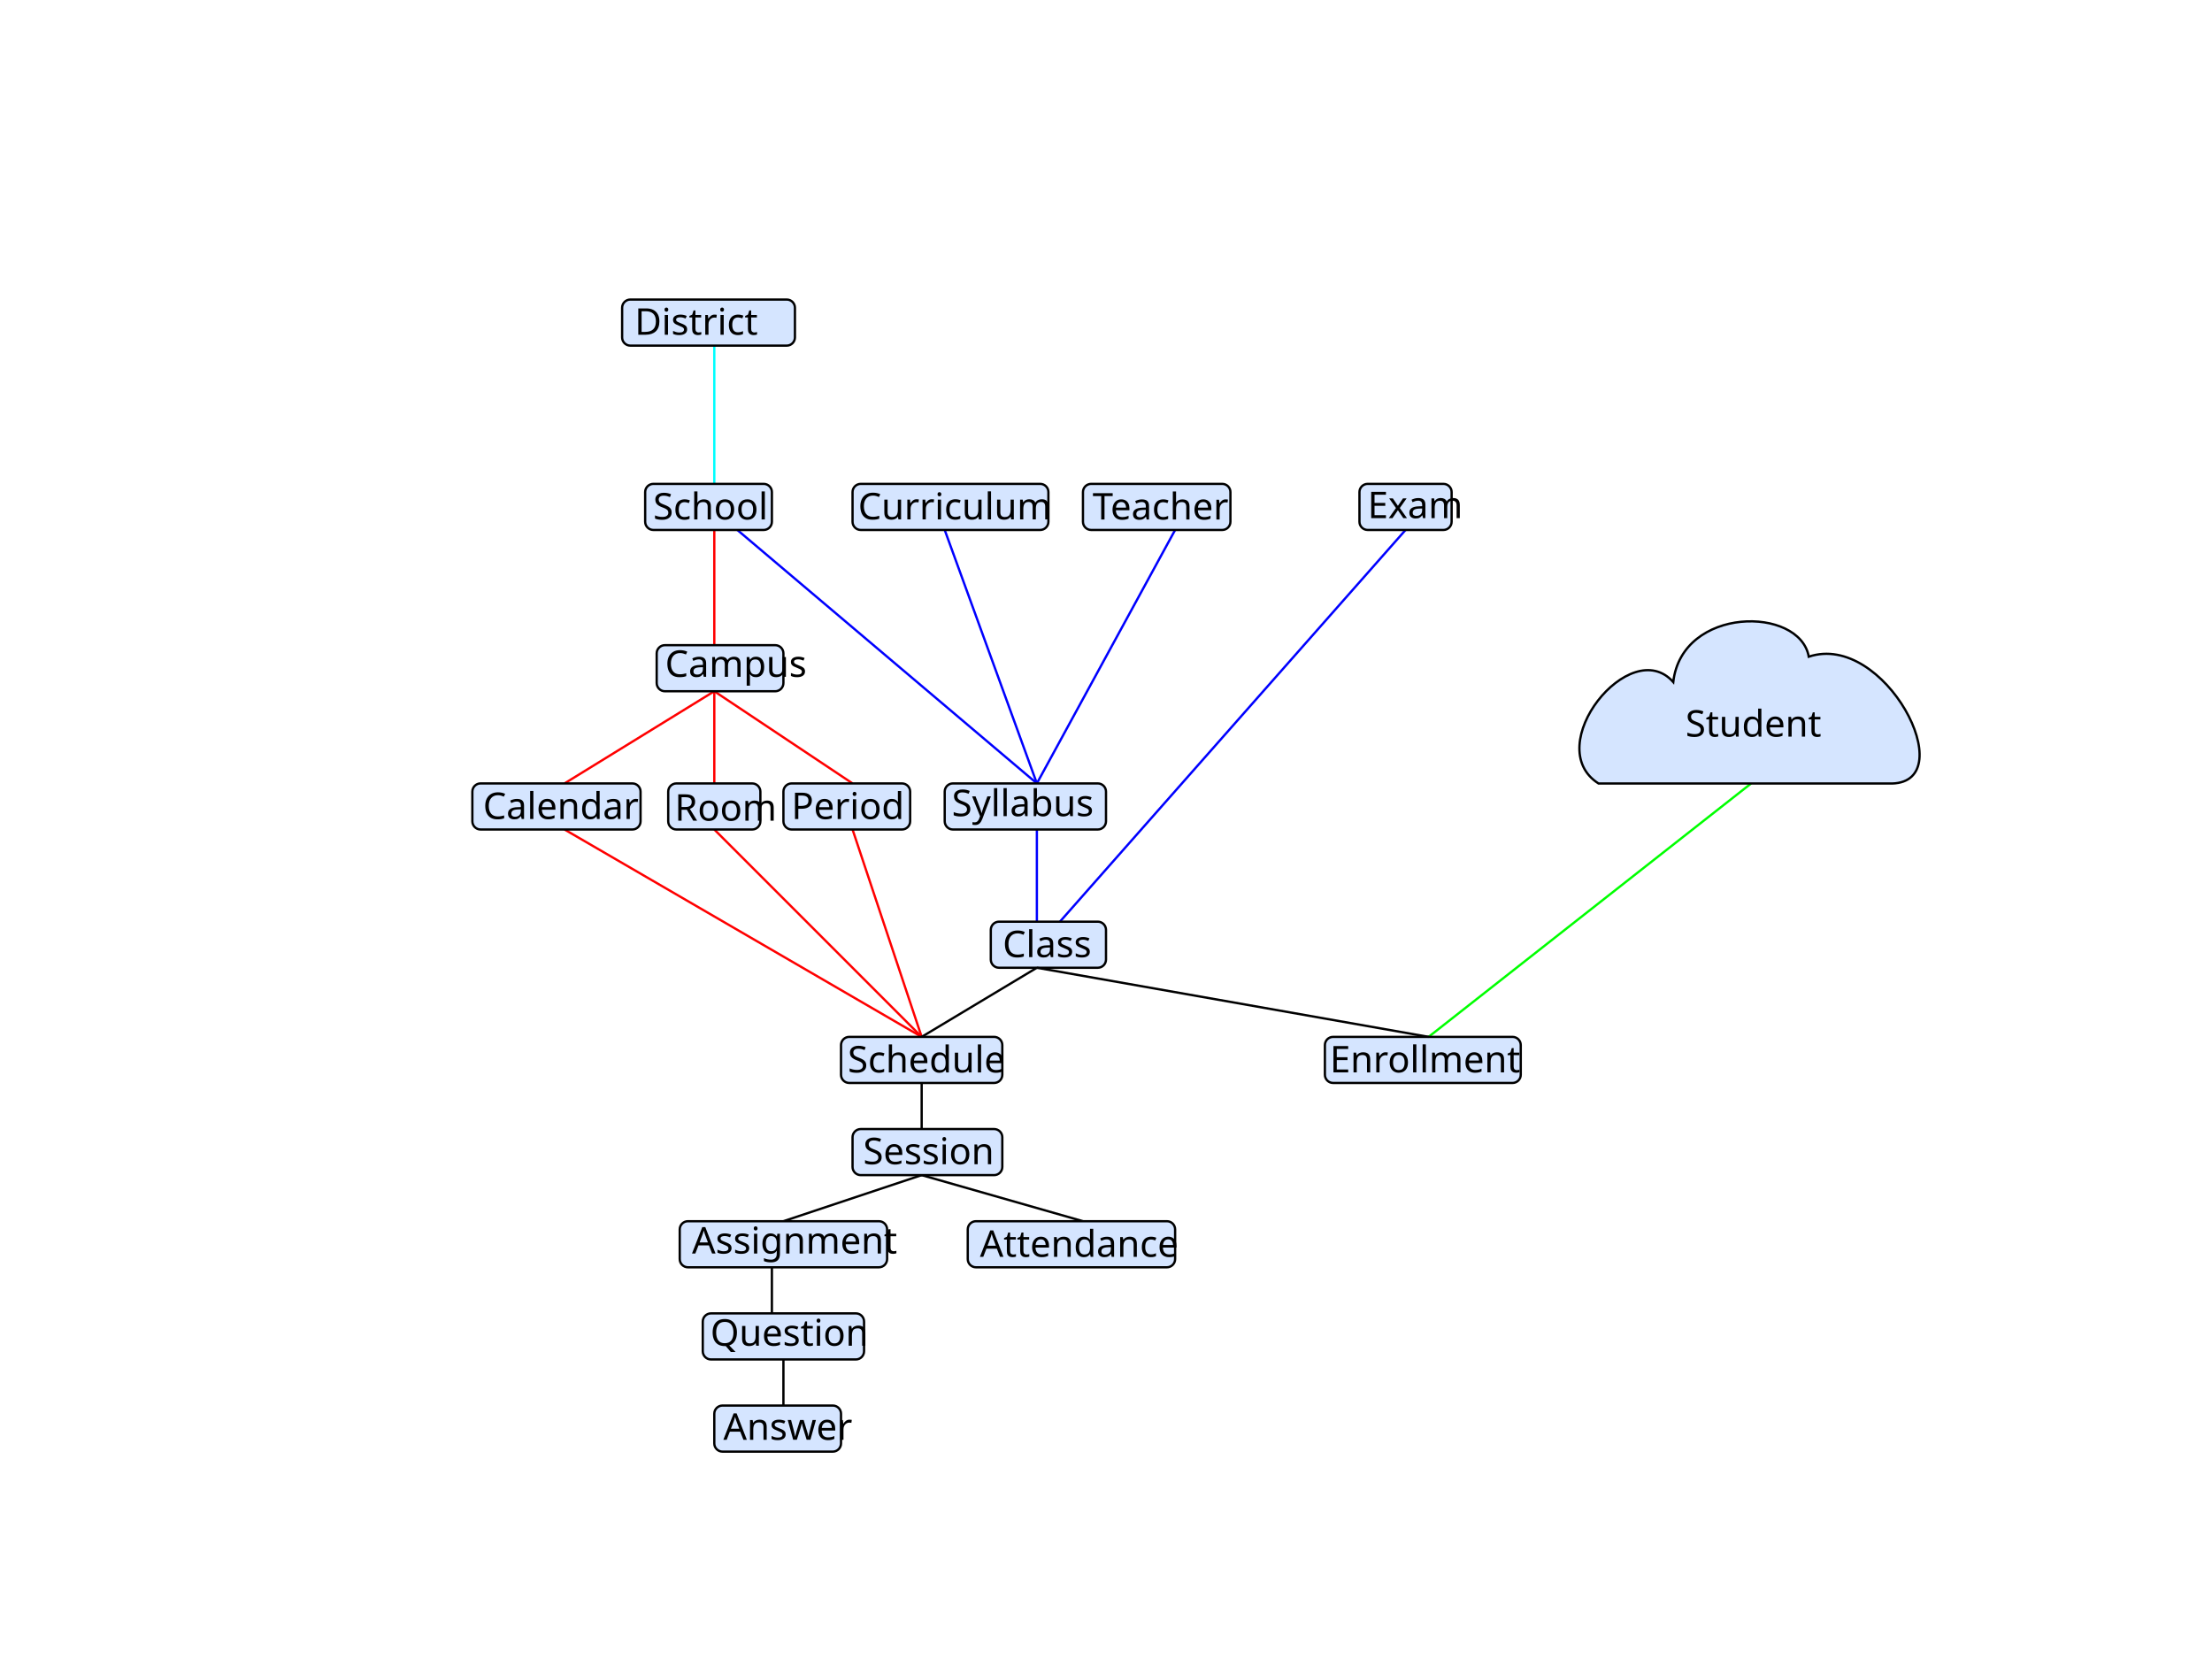
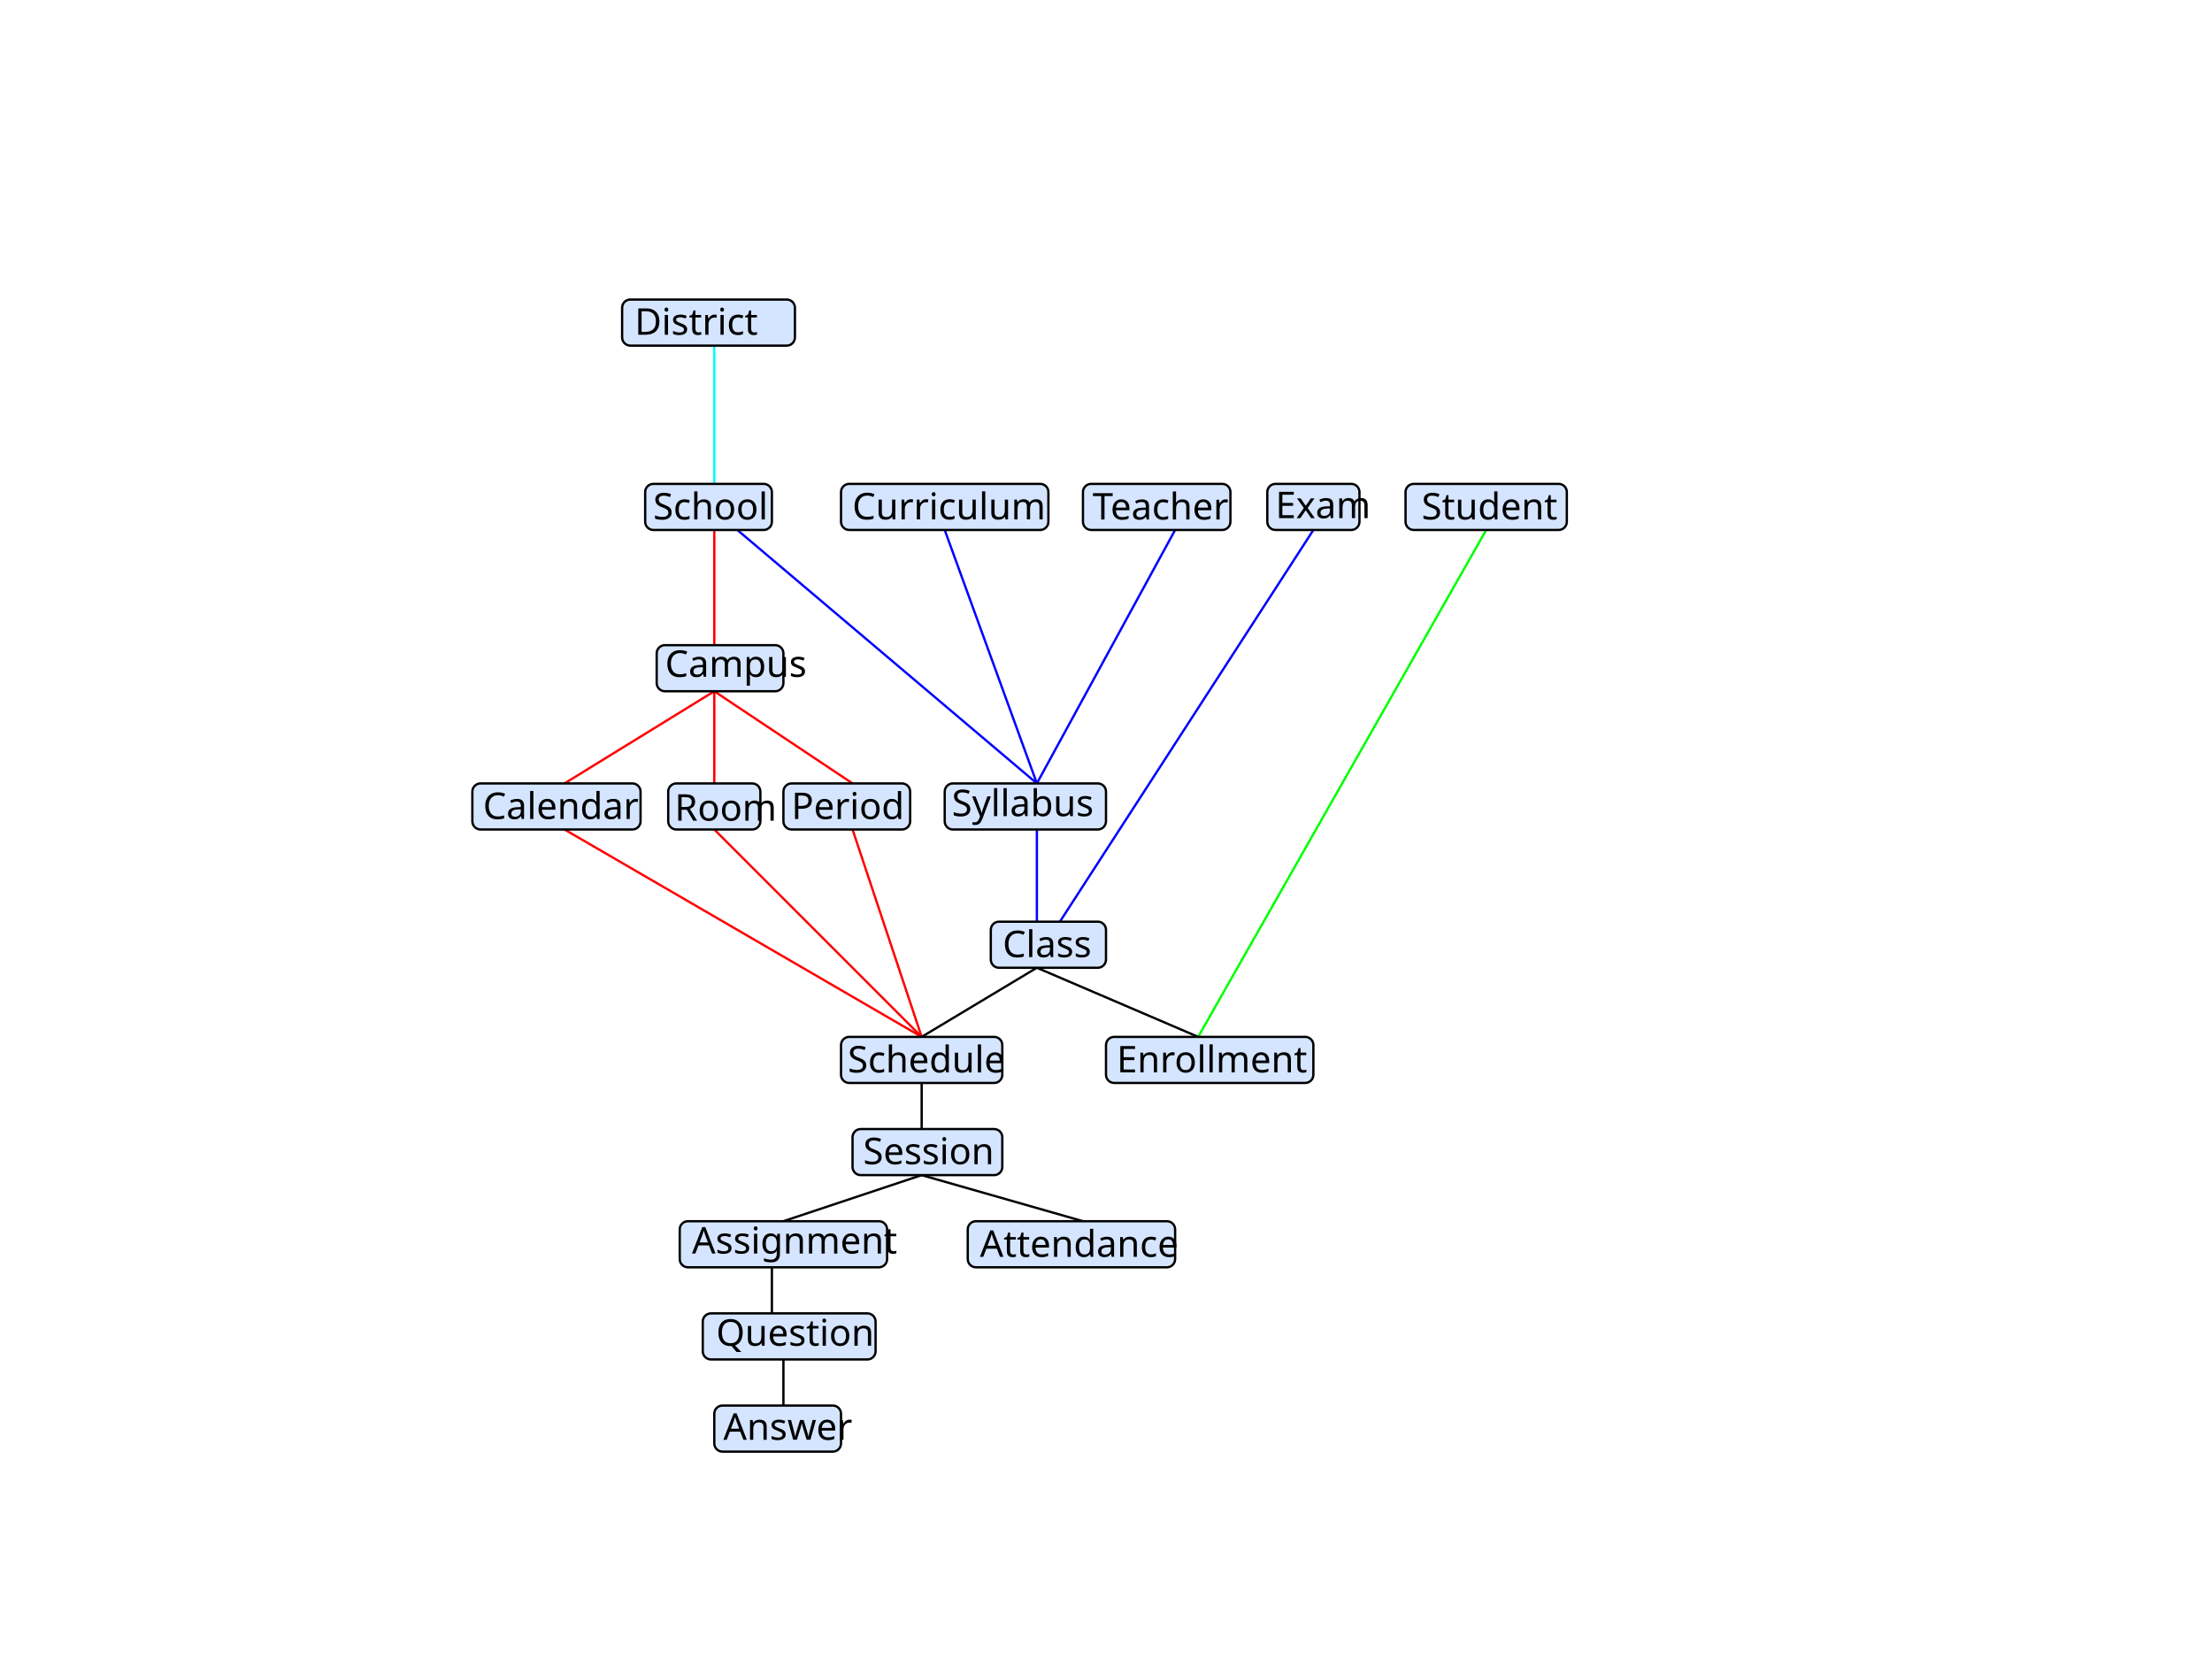
<svg xmlns="http://www.w3.org/2000/svg" version="1.1" viewBox="0.0 0.0 960.0 720.0" fill="none" stroke="none" stroke-linecap="square" stroke-miterlimit="10" id="svg99">
  <defs id="defs103">
    <marker orient="auto" refY="0.0" refX="0.0" id="marker9248" style="overflow:visible;">
      <path id="path9246" d="M 0.0,0.0 L 5.0,-5.0 L -12.5,0.0 L 5.0,5.0 L 0.0,0.0 z " style="fill-rule:evenodd;stroke:#000000;stroke-width:1pt;stroke-opacity:1" transform="scale(0.8) rotate(180) translate(12.5,0)" />
    </marker>
    <marker orient="auto" refY="0.0" refX="0.0" id="Arrow1Lend" style="overflow:visible;">
      <path id="path4733" d="M 0.0,0.0 L 5.0,-5.0 L -12.5,0.0 L 5.0,5.0 L 0.0,0.0 z " style="fill-rule:evenodd;stroke:#000000;stroke-width:1pt;stroke-opacity:1" transform="scale(0.8) rotate(180) translate(12.5,0)" />
    </marker>
    <marker style="overflow:visible" id="marker8270" refX="0.0" refY="0.0" orient="auto">
      <path transform="scale(1.1) translate(1,0)" d="M 8.719,4.034 L -2.207,0.016 L 8.719,-4.002 C 6.973,-1.63 6.983,1.616 8.719,4.034 z " style="fill-rule:evenodd;stroke-width:0.625;stroke-linejoin:round;stroke:#000000;stroke-opacity:1;fill:#000000;fill-opacity:1" id="path8268" />
    </marker>
    <marker style="overflow:visible" id="marker6302" refX="0.0" refY="0.0" orient="auto">
      <path transform="scale(1.1) translate(1,0)" d="M 8.719,4.034 L -2.207,0.016 L 8.719,-4.002 C 6.973,-1.63 6.983,1.616 8.719,4.034 z " style="fill-rule:evenodd;stroke-width:0.625;stroke-linejoin:round;stroke:#800080;stroke-opacity:1;fill:#800080;fill-opacity:1" id="path6300" />
    </marker>
    <marker style="overflow:visible" id="marker5954" refX="0.0" refY="0.0" orient="auto">
      <path transform="scale(1.1) translate(1,0)" d="M 8.719,4.034 L -2.207,0.016 L 8.719,-4.002 C 6.973,-1.63 6.983,1.616 8.719,4.034 z " style="fill-rule:evenodd;stroke-width:0.625;stroke-linejoin:round;stroke:#800080;stroke-opacity:1;fill:#800080;fill-opacity:1" id="path5952" />
    </marker>
    <marker orient="auto" refY="0.0" refX="0.0" id="Arrow1Lstart" style="overflow:visible">
      <path id="path4730" d="M 0.0,0.0 L 5.0,-5.0 L -12.5,0.0 L 5.0,5.0 L 0.0,0.0 z " style="fill-rule:evenodd;stroke:#000000;stroke-width:1pt;stroke-opacity:1" transform="scale(0.8) translate(12.5,0)" />
    </marker>
  </defs>
  <clipPath id="p.0">
    <path d="m0 0l960.0 0l0 720.0l-960.0 0l0 -720.0z" clip-rule="nonzero" id="path2" />
  </clipPath>
  <path style="fill:none;stroke:#000000;stroke-width:1px;stroke-linecap:butt;stroke-linejoin:miter;stroke-opacity:1" d="m 400,510 70,20" id="path9314" />
  <path style="fill:none;stroke:#0000ff;stroke-width:1px;stroke-linecap:butt;stroke-linejoin:miter;stroke-opacity:1" d="M 510,230 450,340" id="path8107" />
  <path id="path8031" d="m 400,510 -60,20" style="fill:none;stroke:#000000;stroke-width:1px;stroke-linecap:butt;stroke-linejoin:miter;stroke-opacity:1" />
  <path style="fill:none;stroke:#ff0000;stroke-width:1px;stroke-linecap:butt;stroke-linejoin:miter;stroke-opacity:1" d="M 370,340 310,300" id="path7853" />
  <path style="fill:none;stroke:#ff0000;stroke-width:1px;stroke-linecap:butt;stroke-linejoin:miter;stroke-opacity:1" d="M 310,340 V 300" id="path7851" />
  <path style="fill:none;stroke:#ff0000;stroke-width:1px;stroke-linecap:butt;stroke-linejoin:miter;stroke-opacity:1" d="m 245,340 65,-40" id="path7847" />
  <path style="fill:none;stroke:#ff0000;stroke-width:1px;stroke-linecap:butt;stroke-linejoin:miter;stroke-opacity:1" d="M 310,280 V 230" id="path7849" />
-   <path style="fill:none;stroke:#0000ff;stroke-width:1px;stroke-linecap:butt;stroke-linejoin:miter;stroke-opacity:1" d="M 460,400 610,230" id="path7861" />
+   <path style="fill:none;stroke:#0000ff;stroke-width:1px;stroke-linecap:butt;stroke-linejoin:miter;stroke-opacity:1" d="M 460,400 570,230" id="path7861" />
  <path style="fill:none;stroke:#ff0000;stroke-width:1px;stroke-linecap:butt;stroke-linejoin:miter;stroke-opacity:1" d="M 400,450 245,360" id="path7863" />
  <path style="fill:none;stroke:#ff0000;stroke-width:1px;stroke-linecap:butt;stroke-linejoin:miter;stroke-opacity:1" d="m 310,360 90,90" id="path7865" />
  <path style="fill:none;stroke:#0000ff;stroke-width:1px;stroke-linecap:butt;stroke-linejoin:miter;stroke-opacity:1" d="m 410,230 40,110" id="path7867" />
-   <path style="fill:none;stroke:#00ff00;stroke-width:1px;stroke-linecap:butt;stroke-linejoin:miter;stroke-opacity:1" d="M 760,340 620,450" id="path7871" />
+   <path style="fill:none;stroke:#00ff00;stroke-width:1px;stroke-linecap:butt;stroke-linejoin:miter;stroke-opacity:1" d="M 645,230 520,450" id="path7871" />
  <path style="fill:#000000;fill-opacity:0;fill-rule:evenodd" id="path5" d="M 0,0 H 960 V 720 H 0 Z" />
  <path style="fill:none;stroke:#ff0000;stroke-width:1px;stroke-linecap:butt;stroke-linejoin:miter;stroke-opacity:1" d="m 370,360 30,90" id="path7983" />
  <path style="fill:none;stroke:#0000ff;stroke-width:1px;stroke-linecap:butt;stroke-linejoin:miter;stroke-opacity:1" d="M 450,400 V 360" id="path7994" />
  <path id="path8105" d="m 335,550 v 20" style="fill:none;stroke:#000000;stroke-width:1px;stroke-linecap:butt;stroke-linejoin:miter;stroke-opacity:1" />
  <path style="fill:none;stroke:#00ffff;stroke-width:1px;stroke-linecap:butt;stroke-linejoin:miter;stroke-opacity:1" d="M 310,210 V 150" id="path8164" />
  <path style="fill:none;stroke:#0000ff;stroke-width:1px;stroke-linecap:butt;stroke-linejoin:miter;stroke-opacity:1" d="M 320,230 450,340" id="path8166" />
  <g id="g7891" transform="translate(-120,170)">
    <rect id="rect7600" width="55" height="20" x="400" y="40" style="fill:#d5e5ff;stroke:#000000" ry="3.565" />
    <text xml:space="preserve" style="font-style:normal;font-weight:normal;font-size:40px;line-height:1.25;font-family:sans-serif;letter-spacing:0px;word-spacing:0px;fill:#000000;fill-opacity:1;stroke:none" x="403.46" y="55.44" id="text7604">
      <tspan id="tspan7602" x="403.46" y="55.44" style="font-style:normal;font-variant:normal;font-weight:normal;font-stretch:normal;font-size:16px;font-family:'Ubuntu Mono';-inkscape-font-specification:'Ubuntu Mono, Normal';font-variant-ligatures:normal;font-variant-caps:normal;font-variant-numeric:normal;font-feature-settings:normal;text-align:start;writing-mode:lr-tb;text-anchor:start">School</tspan>
    </text>
  </g>
  <g id="g7783" transform="translate(-21.38043,212.2972)">
    <rect id="rect7606" width="40" height="20" x="311.38" y="127.703" style="fill:#d5e5ff;stroke:#000000" ry="3.565" />
    <text xml:space="preserve" style="font-style:normal;font-weight:normal;font-size:40px;line-height:1.25;font-family:sans-serif;letter-spacing:0px;word-spacing:0px;fill:#000000;fill-opacity:1;stroke:none" x="314.198" y="143.865" id="text7610">
      <tspan id="tspan7608" x="314.198" y="143.865" style="font-style:normal;font-variant:normal;font-weight:normal;font-stretch:normal;font-size:16px;font-family:'Ubuntu Mono';-inkscape-font-specification:'Ubuntu Mono, Normal';font-variant-ligatures:normal;font-variant-caps:normal;font-variant-numeric:normal;font-feature-settings:normal;text-align:start;writing-mode:lr-tb;text-anchor:start">Room</tspan>
    </text>
  </g>
  <g id="g7947" transform="translate(-30,220)">
    <rect ry="3.565" style="fill:#d5e5ff;stroke:#000000" y="120" x="370" height="20" width="55" id="rect7612" />
    <text id="text7616" y="135.456" x="373.484" style="font-style:normal;font-weight:normal;font-size:40px;line-height:1.25;font-family:sans-serif;letter-spacing:0px;word-spacing:0px;fill:#000000;fill-opacity:1;stroke:none" xml:space="preserve">
      <tspan style="font-style:normal;font-variant:normal;font-weight:normal;font-stretch:normal;font-size:16px;font-family:'Ubuntu Mono';-inkscape-font-specification:'Ubuntu Mono, Normal';font-variant-ligatures:normal;font-variant-caps:normal;font-variant-numeric:normal;font-feature-settings:normal;text-align:start;writing-mode:lr-tb;text-anchor:start" y="135.456" x="373.484" id="tspan7614">Period</tspan>
    </text>
  </g>
  <g id="g7899" transform="translate(-65,200)">
    <rect ry="3.565" style="fill:#d5e5ff;stroke:#000000" y="80" x="350" height="20" width="55" id="rect7618" />
    <text id="text7622" y="93.744" x="353.66" style="font-style:normal;font-weight:normal;font-size:40px;line-height:1.25;font-family:sans-serif;letter-spacing:0px;word-spacing:0px;fill:#000000;fill-opacity:1;stroke:none" xml:space="preserve">
      <tspan style="font-style:normal;font-variant:normal;font-weight:normal;font-stretch:normal;font-size:16px;font-family:'Ubuntu Mono';-inkscape-font-specification:'Ubuntu Mono, Normal';font-variant-ligatures:normal;font-variant-caps:normal;font-variant-numeric:normal;font-feature-settings:normal;text-align:start;writing-mode:lr-tb;text-anchor:start" y="93.744" x="353.66" id="tspan7620">Campus</tspan>
    </text>
  </g>
-   <g id="g7907" transform="translate(164,130)">
+   <g id="g7907" transform="translate(124,130)">
    <g id="g7999" transform="translate(-20)">
      <rect ry="3.565" style="fill:#d5e5ff;stroke:#000000" y="80" x="446" height="20" width="40" id="rect7638" />
      <text id="text7642" y="94.864" x="449.56" style="font-style:normal;font-weight:normal;font-size:40px;line-height:1.25;font-family:sans-serif;letter-spacing:0px;word-spacing:0px;fill:#000000;fill-opacity:1;stroke:none" xml:space="preserve">
        <tspan style="font-style:normal;font-variant:normal;font-weight:normal;font-stretch:normal;font-size:16px;font-family:'Ubuntu Mono';-inkscape-font-specification:'Ubuntu Mono, Normal';font-variant-ligatures:normal;font-variant-caps:normal;font-variant-numeric:normal;font-feature-settings:normal;text-align:start;writing-mode:lr-tb;text-anchor:start" y="94.864" x="449.56" id="tspan7640">Exam</tspan>
      </text>
    </g>
  </g>
  <g id="g7915" transform="translate(-36,130)">
    <rect ry="3.565" style="fill:#d5e5ff;stroke:#000000" y="80" x="506" height="20" width="64" id="rect7644" />
    <text id="text7648" y="95.456" x="510.184" style="font-style:normal;font-weight:normal;font-size:40px;line-height:1.25;font-family:sans-serif;letter-spacing:0px;word-spacing:0px;fill:#000000;fill-opacity:1;stroke:none" xml:space="preserve">
      <tspan style="font-style:normal;font-variant:normal;font-weight:normal;font-stretch:normal;font-size:16px;font-family:'Ubuntu Mono';-inkscape-font-specification:'Ubuntu Mono, Normal';font-variant-ligatures:normal;font-variant-caps:normal;font-variant-numeric:normal;font-feature-settings:normal;text-align:start;writing-mode:lr-tb;text-anchor:start" y="95.456" x="510.184" id="tspan7646">Teacher</tspan>
    </text>
  </g>
  <g id="g7939" transform="translate(20,285)">
    <rect id="rect7660" width="70" height="20" x="345" y="165" style="fill:#d5e5ff;stroke:#000000" ry="3.565" />
    <text xml:space="preserve" style="font-style:normal;font-weight:normal;font-size:40px;line-height:1.25;font-family:sans-serif;letter-spacing:0px;word-spacing:0px;fill:#000000;fill-opacity:1;stroke:none" x="347.92" y="180.44" id="text7664">
      <tspan id="tspan7662" x="347.92" y="180.44" style="font-style:normal;font-variant:normal;font-weight:normal;font-stretch:normal;font-size:16px;font-family:'Ubuntu Mono';-inkscape-font-specification:'Ubuntu Mono, Normal';font-variant-ligatures:normal;font-variant-caps:normal;font-variant-numeric:normal;font-feature-settings:normal;text-align:start;writing-mode:lr-tb;text-anchor:start">Schedule</tspan>
    </text>
  </g>
  <g id="g7963" transform="translate(-55,175)">
    <rect ry="3.565" style="fill:#d5e5ff;stroke:#000000" y="165" x="465" height="20" width="70" id="rect7674" />
    <text id="text7678" y="179.2" x="468.088" style="font-style:normal;font-weight:normal;font-size:40px;line-height:1.25;font-family:sans-serif;letter-spacing:0px;word-spacing:0px;fill:#000000;fill-opacity:1;stroke:none" xml:space="preserve">
      <tspan style="font-style:normal;font-variant:normal;font-weight:normal;font-stretch:normal;font-size:16px;font-family:'Ubuntu Mono';-inkscape-font-specification:'Ubuntu Mono, Normal';font-variant-ligatures:normal;font-variant-caps:normal;font-variant-numeric:normal;font-feature-settings:normal;text-align:start;writing-mode:lr-tb;text-anchor:start" y="179.2" x="468.088" id="tspan7676">Syllabus</tspan>
    </text>
  </g>
-   <path id="rect7684" d="M 726.183,296.008 C 729.958,262.983 781.117,262.983 785,285 c 32.947,-11 66.613,54.124 36.185,55.042 H 693.773 c -25.42,-16.138 13.822,-65.048 32.41,-44.034 z" style="fill:#d5e5ff;stroke:#000000;stroke-width:1;stroke-miterlimit:10;stroke-dasharray:none" />
-   <text xml:space="preserve" style="font-style:normal;font-weight:normal;font-size:40px;line-height:1.25;font-family:sans-serif;letter-spacing:0px;word-spacing:0px;fill:#000000;fill-opacity:1;stroke:none;stroke-width:1;stroke-miterlimit:10;stroke-dasharray:none" x="731.496" y="319.693" id="text7688">
-     <tspan id="tspan7686" x="731.496" y="319.693" style="font-style:normal;font-variant:normal;font-weight:normal;font-stretch:normal;font-size:16px;font-family:'Ubuntu Mono';-inkscape-font-specification:'Ubuntu Mono, Normal';font-variant-ligatures:normal;font-variant-caps:normal;font-variant-numeric:normal;font-feature-settings:normal;text-align:start;writing-mode:lr-tb;text-anchor:start;stroke-width:1;stroke-miterlimit:10;stroke-dasharray:none">Student</tspan>
+   <path id="rect7684" d="m 1040,80 c 3.775,-33.025 54.934,-33.025 58.817,-11.008 32.947,-11 66.613,54.124 36.185,55.042 H 1007.59 C 982.17,107.896 1021.412,58.986 1040,80 Z" style="fill:#d5e5ff;stroke:#000000;stroke-width:1;stroke-miterlimit:10;stroke-dasharray:none" />
+   <text xml:space="preserve" style="font-style:normal;font-weight:normal;font-size:40px;line-height:1.25;font-family:sans-serif;letter-spacing:0px;word-spacing:0px;fill:#000000;fill-opacity:1;stroke:none;stroke-width:1;stroke-miterlimit:10;stroke-dasharray:none" x="1044.339" y="100.093" id="text7688">
+     <tspan id="tspan7686" x="1044.339" y="100.093" style="font-style:normal;font-variant:normal;font-weight:normal;font-stretch:normal;font-size:16px;font-family:'Ubuntu Mono';-inkscape-font-specification:'Ubuntu Mono, Normal';font-variant-ligatures:normal;font-variant-caps:normal;font-variant-numeric:normal;font-feature-settings:normal;text-align:start;writing-mode:lr-tb;text-anchor:start;stroke-width:1;stroke-miterlimit:10;stroke-dasharray:none">Student</tspan>
  </text>
  <g id="g7931" transform="translate(105,190)">
    <rect id="rect7690" width="50" height="20" x="325" y="210" style="fill:#d5e5ff;stroke:#000000" ry="3.565" />
    <text xml:space="preserve" style="font-style:normal;font-weight:normal;font-size:40px;line-height:1.25;font-family:sans-serif;letter-spacing:0px;word-spacing:0px;fill:#000000;fill-opacity:1;stroke:none" x="330.16" y="225.4" id="text7694">
      <tspan id="tspan7692" x="330.16" y="225.4" style="font-style:normal;font-variant:normal;font-weight:normal;font-stretch:normal;font-size:16px;font-family:'Ubuntu Mono';-inkscape-font-specification:'Ubuntu Mono, Normal';font-variant-ligatures:normal;font-variant-caps:normal;font-variant-numeric:normal;font-feature-settings:normal;text-align:start;writing-mode:lr-tb;text-anchor:start">Class</tspan>
    </text>
  </g>
  <g id="g7971" transform="translate(50,240)">
    <rect ry="3.565" style="fill:#d5e5ff;stroke:#000000" y="250" x="320" height="20" width="65" id="rect7704" />
    <text id="text7708" y="265.256" x="324.604" style="font-style:normal;font-weight:normal;font-size:40px;line-height:1.25;font-family:sans-serif;letter-spacing:0px;word-spacing:0px;fill:#000000;fill-opacity:1;stroke:none" xml:space="preserve">
      <tspan style="font-style:normal;font-variant:normal;font-weight:normal;font-stretch:normal;font-size:16px;font-family:'Ubuntu Mono';-inkscape-font-specification:'Ubuntu Mono, Normal';font-variant-ligatures:normal;font-variant-caps:normal;font-variant-numeric:normal;font-feature-settings:normal;text-align:start;writing-mode:lr-tb;text-anchor:start" y="265.256" x="324.604" id="tspan7706">Session</tspan>
    </text>
  </g>
  <g id="g7923" transform="translate(-27,260)">
    <rect id="rect7877" width="73" height="20" x="232" y="80" style="fill:#d5e5ff;stroke:#000000" ry="3.565" />
    <text xml:space="preserve" style="font-style:normal;font-weight:normal;font-size:40px;line-height:1.25;font-family:sans-serif;letter-spacing:0px;word-spacing:0px;fill:#000000;fill-opacity:1;stroke:none" x="236.628" y="95.44" id="text7881">
      <tspan id="tspan7879" x="236.628" y="95.44" style="font-style:normal;font-variant:normal;font-weight:normal;font-stretch:normal;font-size:16px;font-family:'Ubuntu Mono';-inkscape-font-specification:'Ubuntu Mono, Normal';font-variant-ligatures:normal;font-variant-caps:normal;font-variant-numeric:normal;font-feature-settings:normal;text-align:start;writing-mode:lr-tb;text-anchor:start">Calendar</tspan>
    </text>
  </g>
  <g id="g9322" transform="translate(-175,110)">
    <rect ry="3.565" style="fill:#d5e5ff;stroke:#000000" y="420" x="470" height="20" width="90" id="rect8005" />
    <text id="text8009" y="434.016" x="475.328" style="font-style:normal;font-weight:normal;font-size:40px;line-height:1.25;font-family:sans-serif;letter-spacing:0px;word-spacing:0px;fill:#000000;fill-opacity:1;stroke:none" xml:space="preserve">
      <tspan style="font-style:normal;font-variant:normal;font-weight:normal;font-stretch:normal;font-size:16px;font-family:'Ubuntu Mono';-inkscape-font-specification:'Ubuntu Mono, Normal';font-variant-ligatures:normal;font-variant-caps:normal;font-variant-numeric:normal;font-feature-settings:normal;text-align:start;writing-mode:lr-tb;text-anchor:start" y="434.016" x="475.328" id="tspan8007">Assignment</tspan>
    </text>
  </g>
  <g transform="translate(48,360)" id="g3895">
-     <rect ry="3.565" style="fill:#d5e5ff;stroke:#000000" y="210" x="257" height="20" width="70" id="rect8126" />
-     <text id="text8130" y="224.04" x="260.312" style="font-style:normal;font-weight:normal;font-size:40px;line-height:1.25;font-family:sans-serif;letter-spacing:0px;word-spacing:0px;fill:#000000;fill-opacity:1;stroke:none" xml:space="preserve">
-       <tspan style="font-style:normal;font-variant:normal;font-weight:normal;font-stretch:normal;font-size:16px;font-family:'Ubuntu Mono';-inkscape-font-specification:'Ubuntu Mono, Normal';font-variant-ligatures:normal;font-variant-caps:normal;font-variant-numeric:normal;font-feature-settings:normal;text-align:start;writing-mode:lr-tb;text-anchor:start" y="224.04" x="260.312" id="tspan3888">Question</tspan>
+     <rect ry="3.565" style="fill:#d5e5ff;stroke:#000000" y="210" x="257" height="20" width="75" id="rect8126" />
+     <text id="text8130" y="224.04" x="262.812" style="font-style:normal;font-weight:normal;font-size:40px;line-height:1.25;font-family:sans-serif;letter-spacing:0px;word-spacing:0px;fill:#000000;fill-opacity:1;stroke:none" xml:space="preserve">
+       <tspan style="font-style:normal;font-variant:normal;font-weight:normal;font-stretch:normal;font-size:16px;font-family:'Ubuntu Mono';-inkscape-font-specification:'Ubuntu Mono, Normal';font-variant-ligatures:normal;font-variant-caps:normal;font-variant-numeric:normal;font-feature-settings:normal;text-align:start;writing-mode:lr-tb;text-anchor:start" y="224.04" x="262.812" id="tspan3888">Question</tspan>
    </text>
  </g>
  <g id="g3919" transform="translate(-40,5)">
    <g id="g3903" transform="translate(93,395)">
      <rect ry="3.565" style="fill:#d5e5ff;stroke:#000000" y="210" x="257" height="20" width="55" id="rect3897" />
      <text id="text3901" y="224.864" x="260.924" style="font-style:normal;font-weight:normal;font-size:40px;line-height:1.25;font-family:sans-serif;letter-spacing:0px;word-spacing:0px;fill:#000000;fill-opacity:1;stroke:none" xml:space="preserve">
        <tspan style="font-style:normal;font-variant:normal;font-weight:normal;font-stretch:normal;font-size:16px;font-family:'Ubuntu Mono';-inkscape-font-specification:'Ubuntu Mono, Normal';font-variant-ligatures:normal;font-variant-caps:normal;font-variant-numeric:normal;font-feature-settings:normal;text-align:start;writing-mode:lr-tb;text-anchor:start" y="224.864" x="260.924" id="tspan3899">Answer</tspan>
      </text>
    </g>
  </g>
  <g id="g8162" transform="translate(-70,90)">
    <rect id="rect8148" width="75" height="20" x="340" y="40" style="fill:#d5e5ff;stroke:#000000" ry="3.565" />
    <text xml:space="preserve" style="font-style:normal;font-weight:normal;font-size:40px;line-height:1.25;font-family:sans-serif;letter-spacing:0px;word-spacing:0px;fill:#000000;fill-opacity:1;stroke:none" x="345.468" y="55.272" id="text8152">
      <tspan id="tspan8150" x="345.468" y="55.272" style="font-style:normal;font-variant:normal;font-weight:normal;font-stretch:normal;font-size:16px;font-family:'Ubuntu Mono';-inkscape-font-specification:'Ubuntu Mono, Normal';font-variant-ligatures:normal;font-variant-caps:normal;font-variant-numeric:normal;font-feature-settings:normal;text-align:start;writing-mode:lr-tb;text-anchor:start">District</tspan>
    </text>
  </g>
  <g id="g9304" transform="translate(95,320)">
    <rect id="rect9298" width="90" height="20" x="325" y="210" style="fill:#d5e5ff;stroke:#000000" ry="3.565" />
    <text xml:space="preserve" style="font-style:normal;font-weight:normal;font-size:40px;line-height:1.25;font-family:sans-serif;letter-spacing:0px;word-spacing:0px;fill:#000000;fill-opacity:1;stroke:none" x="330.288" y="225.456" id="text9302">
      <tspan id="tspan9300" x="330.288" y="225.456" style="font-style:normal;font-variant:normal;font-weight:normal;font-stretch:normal;font-size:16px;font-family:'Ubuntu Mono';-inkscape-font-specification:'Ubuntu Mono, Normal';font-variant-ligatures:normal;font-variant-caps:normal;font-variant-numeric:normal;font-feature-settings:normal;text-align:start;writing-mode:lr-tb;text-anchor:start">Attendance</tspan>
    </text>
  </g>
  <path style="fill:none;stroke:#000000;stroke-width:1px;stroke-linecap:butt;stroke-linejoin:miter;stroke-opacity:1" d="m 450,420 -50,30" id="path3817" />
  <g transform="translate(-90,45)" id="g3833">
    <g id="g3842" transform="translate(5)">
-       <rect ry="3.565" style="fill:#d5e5ff;stroke:#000000" y="165" x="455" height="20" width="85" id="rect3827" />
-       <text id="text3831" y="180.4" x="457.42" style="font-style:normal;font-weight:normal;font-size:40px;line-height:1.25;font-family:sans-serif;letter-spacing:0px;word-spacing:0px;fill:#000000;fill-opacity:1;stroke:none" xml:space="preserve">
-         <tspan id="tspan3835" style="font-style:normal;font-variant:normal;font-weight:normal;font-stretch:normal;font-size:16px;font-family:'Ubuntu Mono';-inkscape-font-specification:'Ubuntu Mono, Normal';font-variant-ligatures:normal;font-variant-caps:normal;font-variant-numeric:normal;font-feature-settings:normal;text-align:start;writing-mode:lr-tb;text-anchor:start" y="180.4" x="457.42">Curriculum</tspan>
+       <rect ry="3.565" style="fill:#d5e5ff;stroke:#000000" y="165" x="450" height="20" width="90" id="rect3827" />
+       <text id="text3831" y="180.4" x="454.92" style="font-style:normal;font-weight:normal;font-size:40px;line-height:1.25;font-family:sans-serif;letter-spacing:0px;word-spacing:0px;fill:#000000;fill-opacity:1;stroke:none" xml:space="preserve">
+         <tspan id="tspan3835" style="font-style:normal;font-variant:normal;font-weight:normal;font-stretch:normal;font-size:16px;font-family:'Ubuntu Mono';-inkscape-font-specification:'Ubuntu Mono, Normal';font-variant-ligatures:normal;font-variant-caps:normal;font-variant-numeric:normal;font-feature-settings:normal;text-align:start;writing-mode:lr-tb;text-anchor:start" y="180.4" x="454.92">Curriculum</tspan>
      </text>
    </g>
  </g>
-   <g id="g3866" transform="translate(65)">
-     <rect ry="3.565" style="fill:#d5e5ff;stroke:#000000" y="450" x="510" height="20" width="85" id="rect3852" />
-     <text id="text3856" y="465.416" x="512.172" style="font-style:normal;font-weight:normal;font-size:40px;line-height:1.25;font-family:sans-serif;letter-spacing:0px;word-spacing:0px;fill:#000000;fill-opacity:1;stroke:none" xml:space="preserve">
-       <tspan style="font-style:normal;font-variant:normal;font-weight:normal;font-stretch:normal;font-size:16px;font-family:'Ubuntu Mono';-inkscape-font-specification:'Ubuntu Mono, Normal';font-variant-ligatures:normal;font-variant-caps:normal;font-variant-numeric:normal;font-feature-settings:normal;text-align:start;writing-mode:lr-tb;text-anchor:start" y="465.416" x="512.172" id="tspan3854">Enrollment</tspan>
+   <g id="g3866" transform="translate(-30)">
+     <rect ry="3.565" style="fill:#d5e5ff;stroke:#000000" y="450" x="510" height="20" width="90" id="rect3852" />
+     <text id="text3856" y="465.416" x="514.672" style="font-style:normal;font-weight:normal;font-size:40px;line-height:1.25;font-family:sans-serif;letter-spacing:0px;word-spacing:0px;fill:#000000;fill-opacity:1;stroke:none" xml:space="preserve">
+       <tspan style="font-style:normal;font-variant:normal;font-weight:normal;font-stretch:normal;font-size:16px;font-family:'Ubuntu Mono';-inkscape-font-specification:'Ubuntu Mono, Normal';font-variant-ligatures:normal;font-variant-caps:normal;font-variant-numeric:normal;font-feature-settings:normal;text-align:start;writing-mode:lr-tb;text-anchor:start" y="465.416" x="514.672" id="tspan3854">Enrollment</tspan>
    </text>
  </g>
-   <path style="fill:none;stroke:#000000;stroke-width:1px;stroke-linecap:butt;stroke-linejoin:miter;stroke-opacity:1" d="m 450,420 170,30" id="path3868" />
+   <path style="fill:none;stroke:#000000;stroke-width:1px;stroke-linecap:butt;stroke-linejoin:miter;stroke-opacity:1" d="m 450,420 70,30" id="path3868" />
  <path style="fill:none;stroke:#000000;stroke-width:1px;stroke-linecap:butt;stroke-linejoin:miter;stroke-opacity:1" d="m 400,470 v 20" id="path3870" />
  <path style="fill:none;stroke:#000000;stroke-width:1px;stroke-linecap:butt;stroke-linejoin:miter;stroke-opacity:1" d="m 340,590 v 20" id="path3905" />
+   <g transform="translate(104,130)" id="g4830">
+     <rect id="rect4824" width="70" height="20" x="506" y="80" style="fill:#d5e5ff;stroke:#000000" ry="3.565" />
+     <text xml:space="preserve" style="font-style:normal;font-weight:normal;font-size:40px;line-height:1.25;font-family:sans-serif;letter-spacing:0px;word-spacing:0px;fill:#000000;fill-opacity:1;stroke:none" x="512.96" y="95.44" id="text4828">
+       <tspan id="tspan4826" x="512.96" y="95.44" style="font-style:normal;font-variant:normal;font-weight:normal;font-stretch:normal;font-size:16px;font-family:'Ubuntu Mono';-inkscape-font-specification:'Ubuntu Mono, Normal';font-variant-ligatures:normal;font-variant-caps:normal;font-variant-numeric:normal;font-feature-settings:normal;text-align:start;writing-mode:lr-tb;text-anchor:start">Student</tspan>
+     </text>
+   </g>
</svg>
